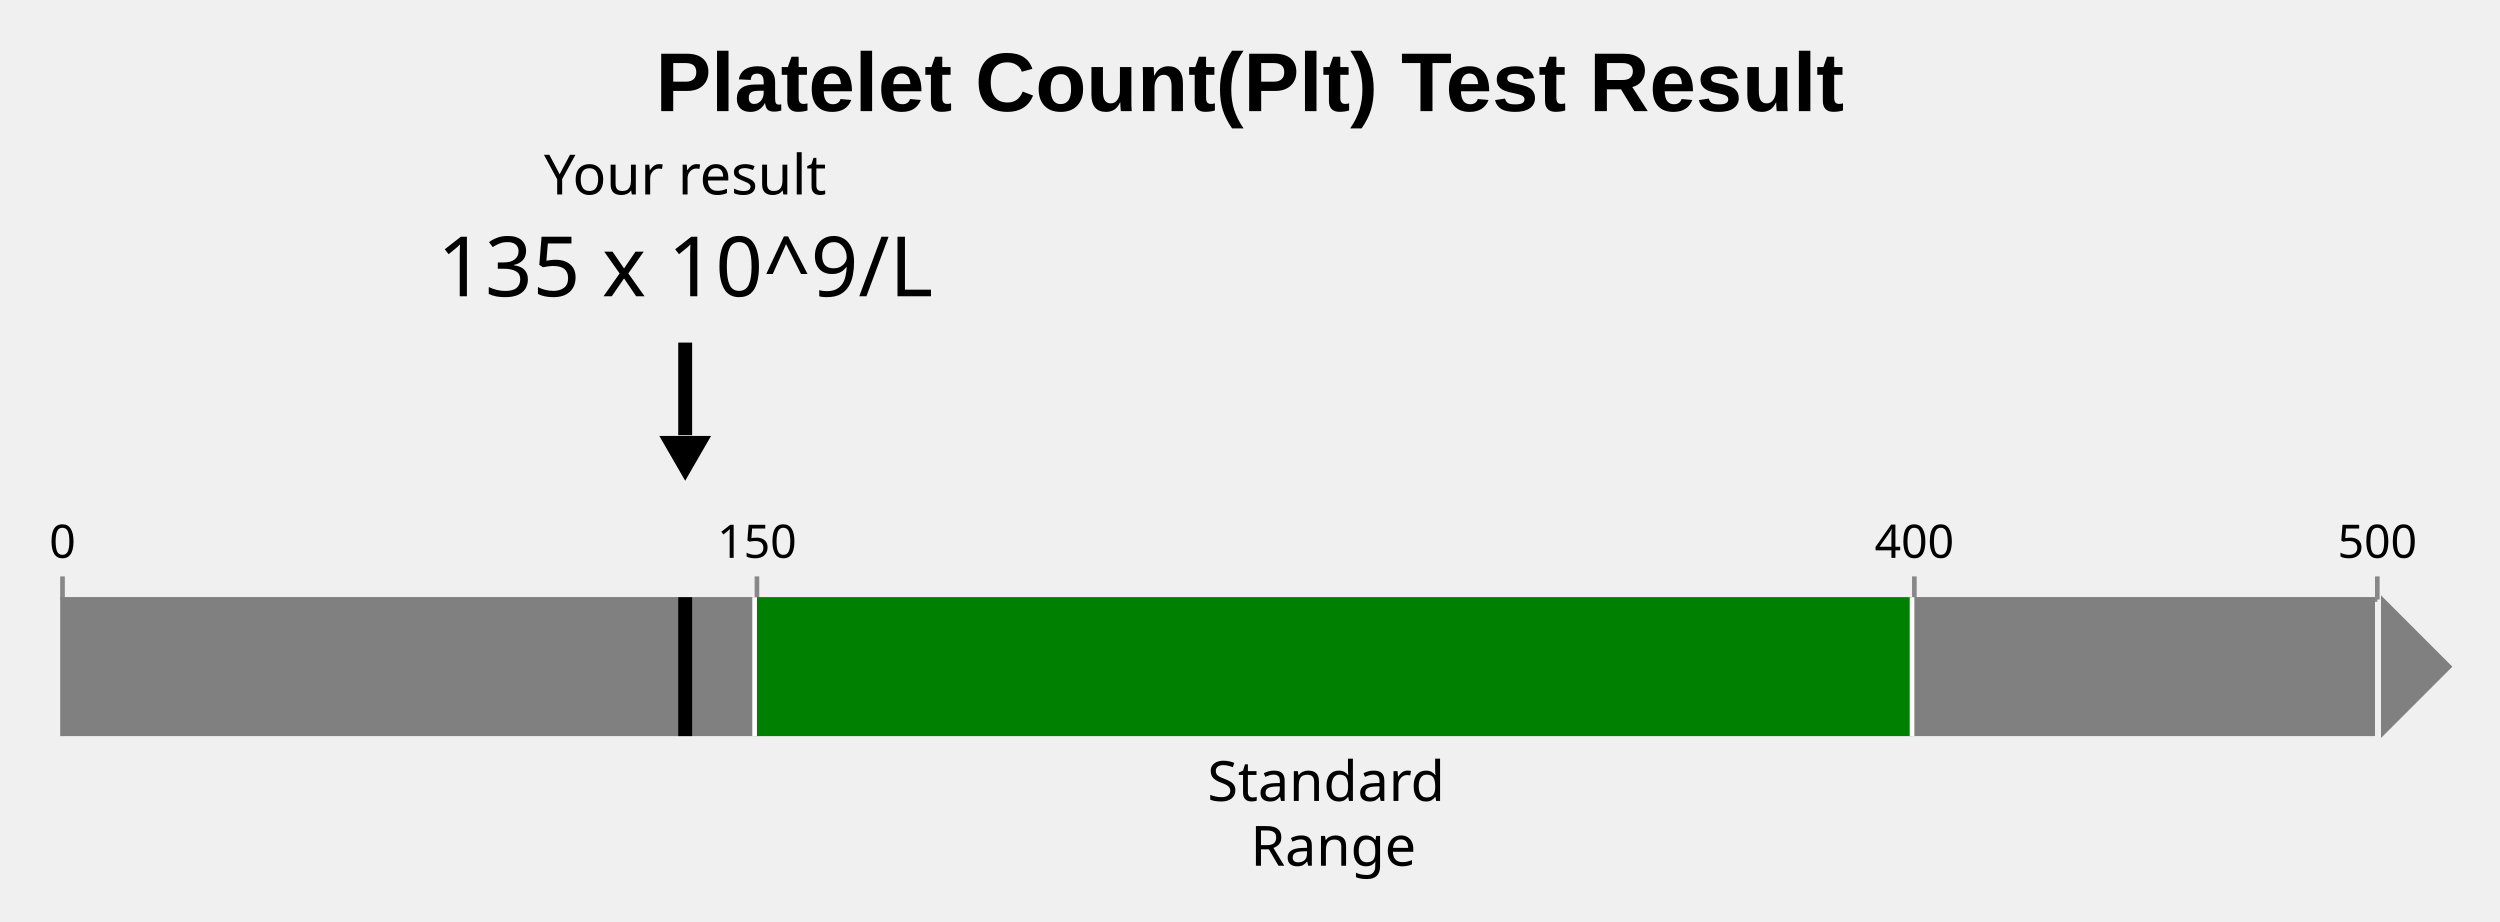
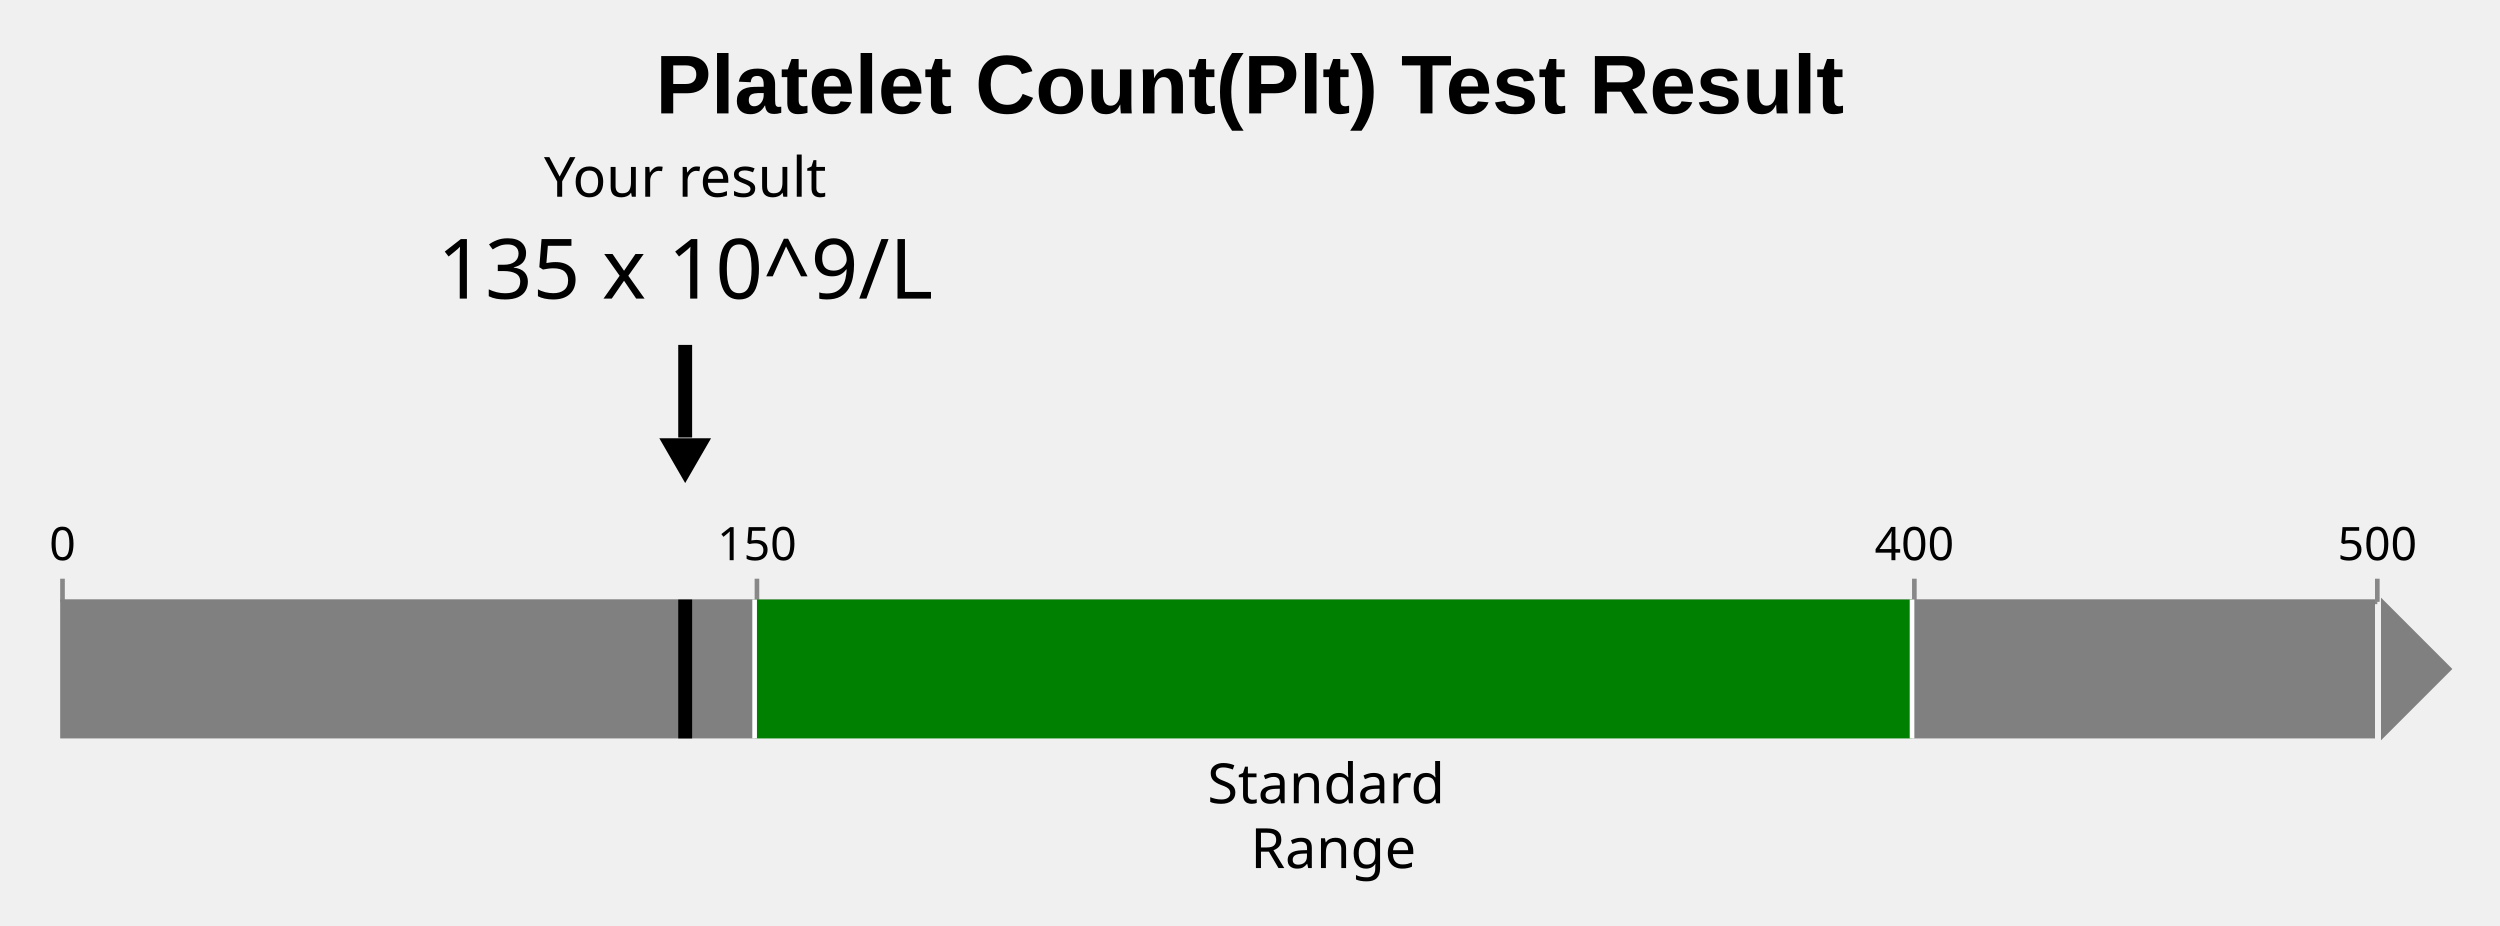
- <svg xmlns="http://www.w3.org/2000/svg" version="1.1" class="marks" width="1080" height="398" viewBox="0 0 540 199">
+ <svg xmlns="http://www.w3.org/2000/svg" version="1.1" class="marks" width="540" height="200" viewBox="0 0 540 199">
  <g fill="none" stroke-miterlimit="10" transform="translate(13,129)">
    <g class="mark-group role-frame root" role="graphics-object" aria-roledescription="group mark container">
      <g transform="translate(0,0)">
        <path class="background" aria-hidden="true" d="M0,0h500v30h-500Z" />
        <g>
          <g class="mark-group role-axis" role="graphics-symbol" aria-roledescription="axis" aria-label="X-axis for a linear scale with values from 0 to 500">
            <g transform="translate(0.5,0.5)">
              <path class="background" aria-hidden="true" d="M0,0h0v0h0Z" pointer-events="none" />
              <g>
                <g class="mark-rule role-axis-tick" pointer-events="none">
                  <line transform="translate(0,0)" x2="0" y2="-5" stroke="#888" stroke-width="1" opacity="1" />
                  <line transform="translate(150,0)" x2="0" y2="-5" stroke="#888" stroke-width="1" opacity="1" />
                  <line transform="translate(400,0)" x2="0" y2="-5" stroke="#888" stroke-width="1" opacity="1" />
                  <line transform="translate(500,0)" x2="0" y2="-5" stroke="#888" stroke-width="1" opacity="1" />
                </g>
                <g class="mark-text role-axis-label" pointer-events="none">
                  <text text-anchor="middle" transform="translate(0,-9)" font-family="sans-serif" font-size="10px" fill="#000" opacity="1">0</text>
                  <text text-anchor="middle" transform="translate(150,-9)" font-family="sans-serif" font-size="10px" fill="#000" opacity="1">150</text>
                  <text text-anchor="middle" transform="translate(400,-9)" font-family="sans-serif" font-size="10px" fill="#000" opacity="1">400</text>
                  <text text-anchor="middle" transform="translate(500,-9)" font-family="sans-serif" font-size="10px" fill="#000" opacity="1">500</text>
                </g>
                <g class="mark-rule role-axis-domain" pointer-events="none">
                  <line transform="translate(0,0)" x2="500" y2="0" stroke="#888" stroke-width="1" opacity="1" />
                </g>
              </g>
              <path class="foreground" aria-hidden="true" d="" pointer-events="none" display="none" />
            </g>
          </g>
          <g class="mark-rect role-mark" role="graphics-symbol" aria-roledescription="rect mark container">
            <path d="M0,0h150v30h-150Z" fill="gray" />
            <path d="M150,0h250v30h-250Z" fill="green" />
            <path d="M400,0h100v30h-100Z" fill="gray" />
          </g>
          <g class="mark-text role-mark" role="graphics-object" aria-roledescription="text mark container">
            <text text-anchor="middle" transform="translate(75,44)" font-family="sans-serif" font-size="12px" fill="black" />
            <text text-anchor="middle" transform="translate(275,44)" font-family="sans-serif" font-size="12px" fill="black">
              <tspan>Standard</tspan>
              <tspan x="0" dy="14">Range</tspan>
            </text>
            <text text-anchor="middle" transform="translate(450,44)" font-family="sans-serif" font-size="12px" fill="black" />
          </g>
          <g class="mark-rule role-mark" role="graphics-symbol" aria-roledescription="rule mark container">
            <line transform="translate(150,0)" x2="0" y2="30" stroke="white" stroke-width="1" />
            <line transform="translate(400,0)" x2="0" y2="30" stroke="white" stroke-width="1" />
          </g>
          <g class="mark-rule role-mark" role="graphics-symbol" aria-roledescription="rule mark container">
            <line transform="translate(135,-55)" x2="0" y2="20" stroke="black" stroke-width="3" />
          </g>
          <g class="mark-symbol role-mark" role="graphics-symbol" aria-roledescription="symbol mark container">
            <path transform="translate(135,-30)" d="M0,4.841L-5.59,-4.841L5.59,-4.841Z" fill="black" />
          </g>
          <g class="mark-text role-mark" role="graphics-object" aria-roledescription="text mark container">
            <text text-anchor="middle" transform="translate(135,-87)" font-family="sans-serif" font-size="12px" fill="black">Your result</text>
          </g>
          <g class="mark-text role-mark" role="graphics-object" aria-roledescription="text mark container">
            <text text-anchor="middle" transform="translate(135,-65)" font-family="sans-serif" font-size="18px" fill="black">135 x 10^9/L</text>
          </g>
          <g class="mark-rule role-mark" role="graphics-symbol" aria-roledescription="rule mark container">
            <line transform="translate(135,0)" x2="0" y2="30" stroke="black" stroke-width="3" />
          </g>
          <g class="mark-symbol role-mark" role="graphics-symbol" aria-roledescription="symbol mark container">
            <path transform="translate(509,15)" d="M-7.706,-15.411L7.706,0L-7.706,15.411Z" fill="gray" />
          </g>
          <g class="mark-group role-title">
            <g transform="translate(256.9621,-119)">
              <path class="background" aria-hidden="true" d="M0,0h0v0h0Z" pointer-events="none" />
              <g>
                <g class="mark-text role-title-text" role="graphics-symbol" aria-roledescription="title" aria-label="Title text 'Platelet Count(Plt) Test Result'" pointer-events="none">
                  <text text-anchor="middle" transform="translate(0,14)" font-family="Arial" font-size="18px" font-weight="bold" fill="black" opacity="1">Platelet Count(Plt) Test Result</text>
                </g>
              </g>
              <path class="foreground" aria-hidden="true" d="" pointer-events="none" display="none" />
            </g>
          </g>
        </g>
        <path class="foreground" aria-hidden="true" d="" display="none" />
      </g>
    </g>
  </g>
</svg>
